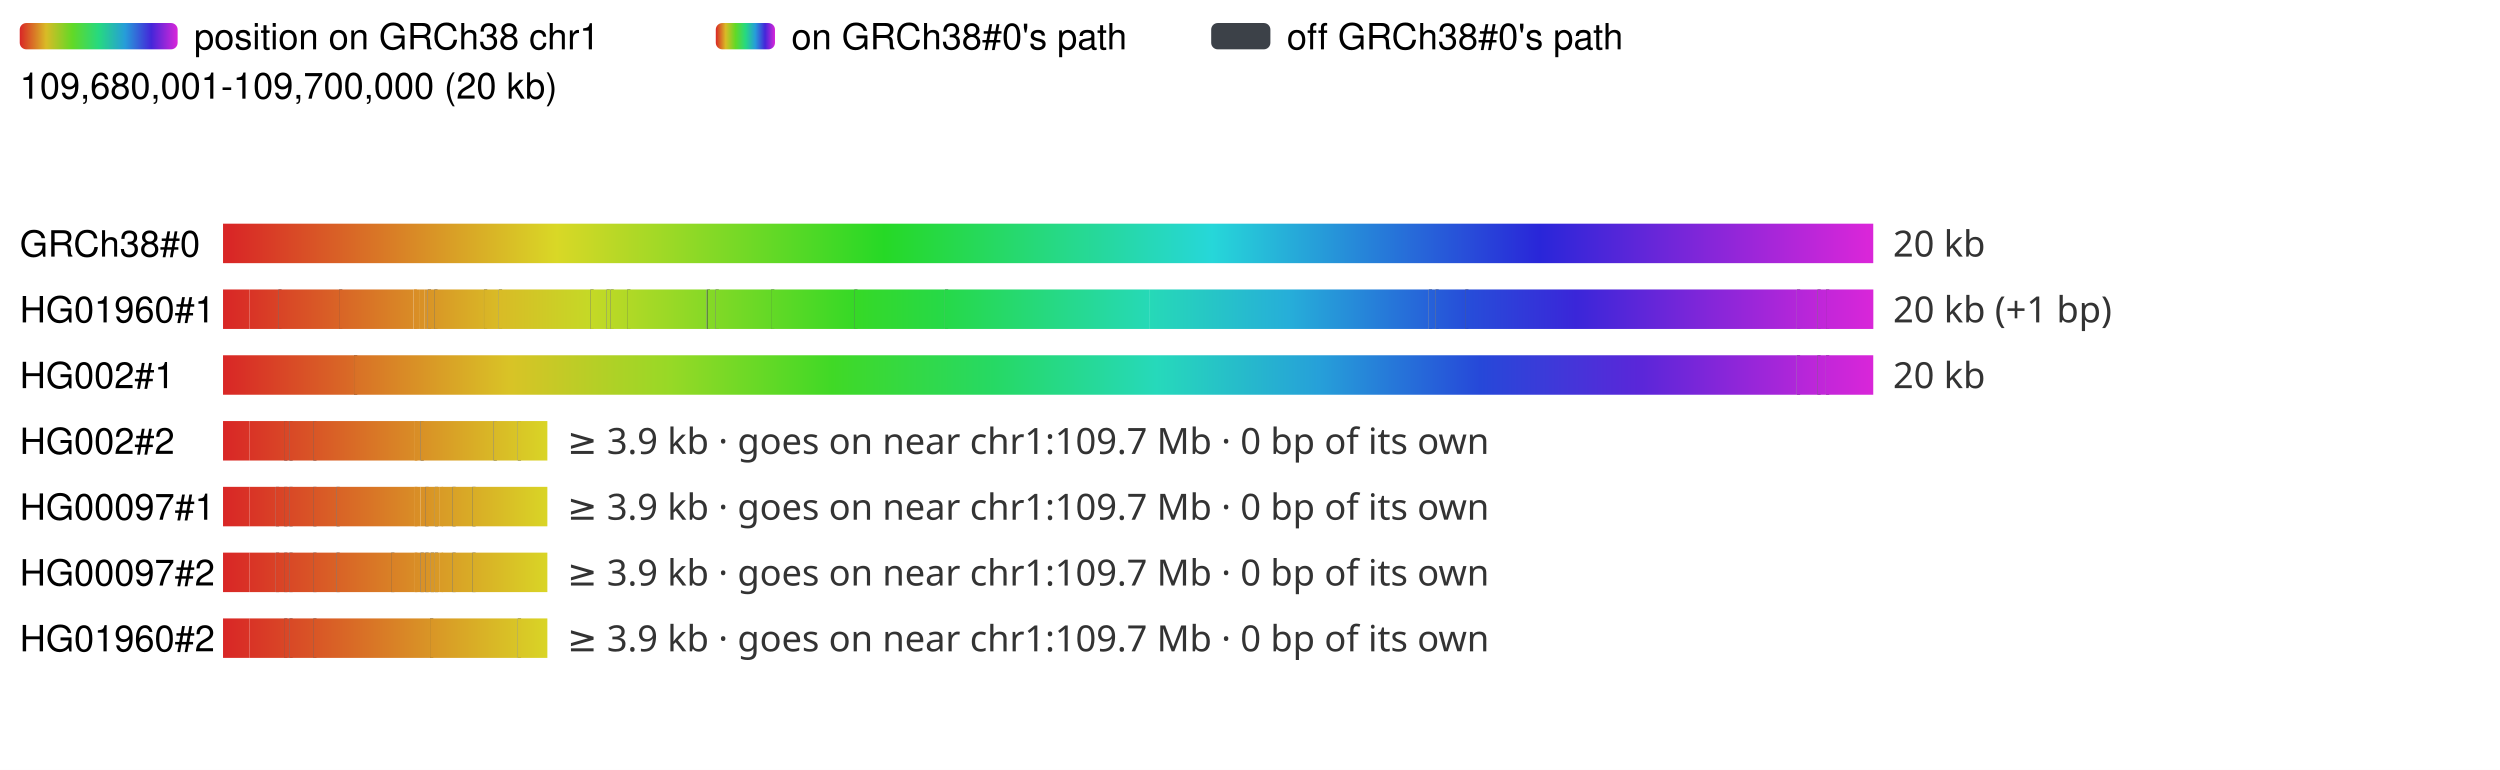
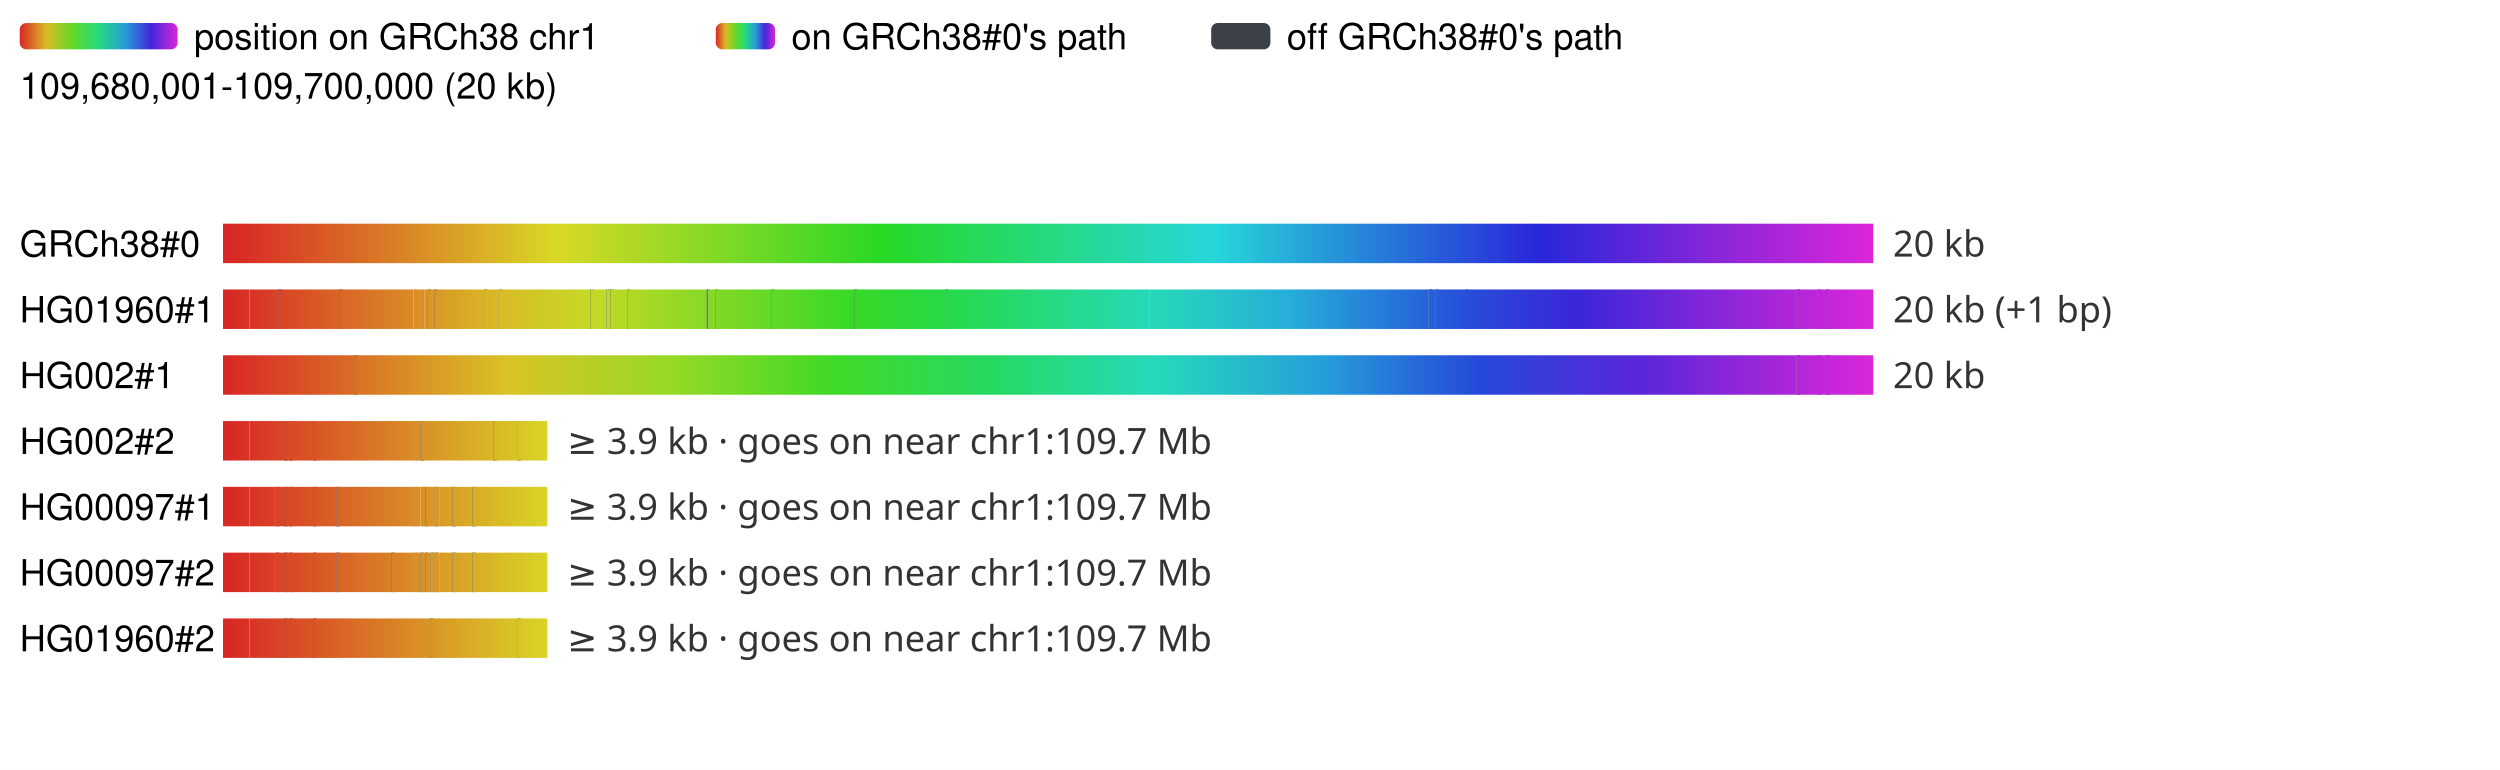
<svg xmlns="http://www.w3.org/2000/svg" width="760" height="234" viewBox="0 0 760 234">
  <rect width="760" height="234" fill="#fff" />
  <g transform="translate(6 2)" font-family="Helvetica, Arial, sans-serif" font-size="11">
    <linearGradient id="key-ramp-0">
      <stop offset="0" stop-color="#d92626" />
      <stop offset="0.167" stop-color="#d9bb26" />
      <stop offset="0.333" stop-color="#62d926" />
      <stop offset="0.5" stop-color="#26d980" />
      <stop offset="0.667" stop-color="#269dd9" />
      <stop offset="0.833" stop-color="#4426d9" />
      <stop offset="1" stop-color="#d926d9" />
    </linearGradient>
    <rect y="5" width="48" height="8" rx="2" fill="url(#key-ramp-0)" />
    <text x="53" y="13">position on GRCh38 chr1</text>
    <text y="28">109,680,001-109,700,000 (20 kb)</text>
  </g>
  <g transform="translate(217.6 2)" font-family="Helvetica, Arial, sans-serif" font-size="11">
    <linearGradient id="rows-key-0-ramp-0">
      <stop offset="0" stop-color="hsl(0, 70%, 50%)" />
      <stop offset="0.167" stop-color="hsl(50, 70%, 50%)" />
      <stop offset="0.333" stop-color="hsl(100, 70%, 50%)" />
      <stop offset="0.5" stop-color="hsl(150, 70%, 50%)" />
      <stop offset="0.667" stop-color="hsl(200, 70%, 50%)" />
      <stop offset="0.833" stop-color="hsl(250, 70%, 50%)" />
      <stop offset="1" stop-color="hsl(300, 70%, 50%)" />
    </linearGradient>
    <rect x="0" y="5" width="18" height="8" rx="2" fill="url(#rows-key-0-ramp-0)" />
    <text x="23" y="13">on GRCh38#0's path</text>
  </g>
  <g transform="translate(368.2 2)" font-family="Helvetica, Arial, sans-serif" font-size="11">
    <rect x="0" y="5" width="18" height="8" rx="2" fill="rgb(60, 65, 72)" />
    <text x="23" y="13">off GRCh38#0's path</text>
  </g>
  <svg y="34" width="760" height="200">
    <rect x="0" y="0" width="760" height="200" fill="rgb(255,255,255)" />
    <g>
      <g data-testid="graph-walk-reference">
        <linearGradient id="walkrow-0-0">
          <stop offset="0" stop-color="hsl(0, 70%, 50%)" />
          <stop offset="0.1" stop-color="hsl(29.524, 70%, 50%)" />
          <stop offset="0.2" stop-color="hsl(59.709, 70%, 50%)" />
          <stop offset="0.3" stop-color="hsl(89.894, 70%, 50%)" />
          <stop offset="0.4" stop-color="hsl(120.078, 70%, 50%)" />
          <stop offset="0.5" stop-color="hsl(150.262, 70%, 50%)" />
          <stop offset="0.6" stop-color="hsl(180.447, 70%, 50%)" />
          <stop offset="0.7" stop-color="hsl(210.631, 70%, 50%)" />
          <stop offset="0.8" stop-color="hsl(240.816, 70%, 50%)" />
          <stop offset="0.9" stop-color="hsl(271.001, 70%, 50%)" />
          <stop offset="1" stop-color="hsl(300, 70%, 50%)" />
        </linearGradient>
        <rect x="67.8" y="34" width="501.667" height="12" fill="url(#walkrow-0-0)" />
        <text x="575.467" y="44" font-family="sans-serif" font-size="11" fill="#333">20 kb</text>
      </g>
      <g data-testid="graph-walk-row">
        <linearGradient id="walkrow-1-0">
          <stop offset="0" stop-color="hsl(0, 70%, 50%)" />
          <stop offset="1" stop-color="hsl(4.185, 70%, 50%)" />
        </linearGradient>
        <rect x="67.8" y="54" width="8.052" height="12" fill="url(#walkrow-1-0)" />
        <linearGradient id="walkrow-1-323">
          <stop offset="0" stop-color="hsl(4.305, 70%, 50%)" />
          <stop offset="1" stop-color="hsl(9.57, 70%, 50%)" />
        </linearGradient>
        <rect x="75.852" y="54" width="8.75" height="12" fill="url(#walkrow-1-323)" />
        <rect x="84.603" y="54" width="1" height="12" fill="rgb(60, 65, 72)" />
        <linearGradient id="walkrow-1-675">
          <stop offset="0" stop-color="hsl(9.585, 70%, 50%)" />
          <stop offset="1" stop-color="hsl(20.685, 70%, 50%)" />
        </linearGradient>
        <rect x="84.628" y="54" width="18.448" height="12" fill="url(#walkrow-1-675)" />
        <rect x="103.076" y="54" width="1" height="12" fill="rgb(60, 65, 72)" />
        <linearGradient id="walkrow-1-1416">
          <stop offset="0" stop-color="hsl(20.7, 70%, 50%)" />
          <stop offset="1" stop-color="hsl(34.305, 70%, 50%)" />
        </linearGradient>
        <rect x="103.101" y="54" width="22.612" height="12" fill="url(#walkrow-1-1416)" />
        <rect x="125.713" y="54" width="1" height="12" fill="hsl(34.373, 70%, 50%)" />
        <linearGradient id="walkrow-1-2330">
          <stop offset="0" stop-color="hsl(34.41, 70%, 50%)" />
          <stop offset="1" stop-color="hsl(35.475, 70%, 50%)" />
        </linearGradient>
        <rect x="125.887" y="54" width="1.77" height="12" fill="url(#walkrow-1-2330)" />
        <rect x="127.657" y="54" width="1.321" height="12" fill="hsl(35.888, 70%, 50%)" />
        <rect x="128.978" y="54" width="1.047" height="12" fill="hsl(36.6, 70%, 50%)" />
        <rect x="130.025" y="54" width="1" height="12" fill="rgb(60, 65, 72)" />
        <linearGradient id="walkrow-1-2498">
          <stop offset="0" stop-color="hsl(36.93, 70%, 50%)" />
          <stop offset="1" stop-color="hsl(38.1, 70%, 50%)" />
        </linearGradient>
        <rect x="130.075" y="54" width="1.945" height="12" fill="url(#walkrow-1-2498)" />
        <rect x="132.02" y="54" width="1" height="12" fill="rgb(60, 65, 72)" />
        <linearGradient id="walkrow-1-2577">
          <stop offset="0" stop-color="hsl(38.115, 70%, 50%)" />
          <stop offset="1" stop-color="hsl(47.19, 70%, 50%)" />
        </linearGradient>
        <rect x="132.045" y="54" width="15.083" height="12" fill="url(#walkrow-1-2577)" />
        <rect x="147.127" y="54" width="1" height="12" fill="rgb(60, 65, 72)" />
        <linearGradient id="walkrow-1-3183">
          <stop offset="0" stop-color="hsl(47.205, 70%, 50%)" />
          <stop offset="1" stop-color="hsl(49.905, 70%, 50%)" />
        </linearGradient>
        <rect x="147.152" y="54" width="4.487" height="12" fill="url(#walkrow-1-3183)" />
        <rect x="151.64" y="54" width="1" height="12" fill="rgb(60, 65, 72)" />
        <linearGradient id="walkrow-1-3364">
          <stop offset="0" stop-color="hsl(49.92, 70%, 50%)" />
          <stop offset="1" stop-color="hsl(66.645, 70%, 50%)" />
        </linearGradient>
        <rect x="151.665" y="54" width="27.797" height="12" fill="url(#walkrow-1-3364)" />
        <rect x="179.462" y="54" width="1" height="12" fill="rgb(60, 65, 72)" />
        <linearGradient id="walkrow-1-4480">
          <stop offset="0" stop-color="hsl(66.66, 70%, 50%)" />
          <stop offset="1" stop-color="hsl(69.615, 70%, 50%)" />
        </linearGradient>
        <rect x="179.487" y="54" width="4.911" height="12" fill="url(#walkrow-1-4480)" />
        <rect x="184.398" y="54" width="1" height="12" fill="rgb(60, 65, 72)" />
        <rect x="184.423" y="54" width="1.147" height="12" fill="hsl(69.975, 70%, 50%)" />
        <rect x="185.57" y="54" width="1" height="12" fill="rgb(60, 65, 72)" />
        <linearGradient id="walkrow-1-4725">
          <stop offset="0" stop-color="hsl(70.335, 70%, 50%)" />
          <stop offset="1" stop-color="hsl(73.38, 70%, 50%)" />
        </linearGradient>
        <rect x="185.594" y="54" width="5.061" height="12" fill="url(#walkrow-1-4725)" />
        <rect x="190.655" y="54" width="1" height="12" fill="rgb(60, 65, 72)" />
        <linearGradient id="walkrow-1-4929">
          <stop offset="0" stop-color="hsl(73.395, 70%, 50%)" />
          <stop offset="1" stop-color="hsl(87.93, 70%, 50%)" />
        </linearGradient>
        <rect x="190.68" y="54" width="24.157" height="12" fill="url(#walkrow-1-4929)" />
        <rect x="214.837" y="54" width="1" height="12" fill="rgb(60, 65, 72)" />
        <linearGradient id="walkrow-1-5908">
          <stop offset="0" stop-color="hsl(87.93, 70%, 50%)" />
          <stop offset="1" stop-color="hsl(89.385, 70%, 50%)" />
        </linearGradient>
        <rect x="215.087" y="54" width="2.418" height="12" fill="url(#walkrow-1-5908)" />
        <rect x="217.505" y="54" width="1" height="12" fill="rgb(60, 65, 72)" />
        <linearGradient id="walkrow-1-6006">
          <stop offset="0" stop-color="hsl(89.4, 70%, 50%)" />
          <stop offset="1" stop-color="hsl(99.555, 70%, 50%)" />
        </linearGradient>
        <rect x="217.53" y="54" width="16.878" height="12" fill="url(#walkrow-1-6006)" />
        <rect x="234.408" y="54" width="1" height="12" fill="rgb(60, 65, 72)" />
        <linearGradient id="walkrow-1-6684">
          <stop offset="0" stop-color="hsl(99.57, 70%, 50%)" />
          <stop offset="1" stop-color="hsl(114.765, 70%, 50%)" />
        </linearGradient>
        <rect x="234.432" y="54" width="25.254" height="12" fill="url(#walkrow-1-6684)" />
        <rect x="259.687" y="54" width="1" height="12" fill="rgb(60, 65, 72)" />
        <linearGradient id="walkrow-1-7698">
          <stop offset="0" stop-color="hsl(114.78, 70%, 50%)" />
          <stop offset="1" stop-color="hsl(131.355, 70%, 50%)" />
        </linearGradient>
        <rect x="259.712" y="54" width="27.548" height="12" fill="url(#walkrow-1-7698)" />
        <rect x="287.259" y="54" width="1" height="12" fill="rgb(60, 65, 72)" />
        <linearGradient id="walkrow-1-8804">
          <stop offset="0" stop-color="hsl(131.37, 70%, 50%)" />
          <stop offset="0.5" stop-color="hsl(150.038, 70%, 50%)" />
          <stop offset="1" stop-color="hsl(168.705, 70%, 50%)" />
        </linearGradient>
        <rect x="287.284" y="54" width="62.051" height="12" fill="url(#walkrow-1-8804)" />
        <linearGradient id="walkrow-1-11293">
          <stop offset="0" stop-color="hsl(168.72, 70%, 50%)" />
          <stop offset="0.5" stop-color="hsl(194.295, 70%, 50%)" />
          <stop offset="1" stop-color="hsl(219.87, 70%, 50%)" />
        </linearGradient>
        <rect x="349.335" y="54" width="85.011" height="12" fill="url(#walkrow-1-11293)" />
        <rect x="434.347" y="54" width="1" height="12" fill="rgb(60, 65, 72)" />
        <linearGradient id="walkrow-1-14704">
          <stop offset="0" stop-color="hsl(219.885, 70%, 50%)" />
          <stop offset="1" stop-color="hsl(221.085, 70%, 50%)" />
        </linearGradient>
        <rect x="434.371" y="54" width="1.994" height="12" fill="url(#walkrow-1-14704)" />
        <rect x="436.366" y="54" width="1" height="12" fill="rgb(60, 65, 72)" />
        <linearGradient id="walkrow-1-14785">
          <stop offset="0" stop-color="hsl(221.1, 70%, 50%)" />
          <stop offset="1" stop-color="hsl(226.53, 70%, 50%)" />
        </linearGradient>
        <rect x="436.391" y="54" width="9.025" height="12" fill="url(#walkrow-1-14785)" />
        <rect x="445.415" y="54" width="1" height="12" fill="rgb(60, 65, 72)" />
        <linearGradient id="walkrow-1-15148">
          <stop offset="0" stop-color="hsl(226.545, 70%, 50%)" />
          <stop offset="0.333" stop-color="hsl(246.765, 70%, 50%)" />
          <stop offset="0.667" stop-color="hsl(266.985, 70%, 50%)" />
          <stop offset="1" stop-color="hsl(287.205, 70%, 50%)" />
        </linearGradient>
        <rect x="445.44" y="54" width="100.817" height="12" fill="url(#walkrow-1-15148)" />
        <rect x="546.258" y="54" width="1" height="12" fill="rgb(60, 65, 72)" />
        <linearGradient id="walkrow-1-19193">
          <stop offset="0" stop-color="hsl(287.22, 70%, 50%)" />
          <stop offset="1" stop-color="hsl(290.955, 70%, 50%)" />
        </linearGradient>
        <rect x="546.282" y="54" width="6.208" height="12" fill="url(#walkrow-1-19193)" />
        <rect x="552.49" y="54" width="1" height="12" fill="rgb(60, 65, 72)" />
        <linearGradient id="walkrow-1-19443">
          <stop offset="0" stop-color="hsl(290.97, 70%, 50%)" />
          <stop offset="1" stop-color="hsl(292.53, 70%, 50%)" />
        </linearGradient>
        <rect x="552.515" y="54" width="2.593" height="12" fill="url(#walkrow-1-19443)" />
        <rect x="555.108" y="54" width="1" height="12" fill="rgb(60, 65, 72)" />
        <linearGradient id="walkrow-1-19548">
          <stop offset="0" stop-color="hsl(292.545, 70%, 50%)" />
          <stop offset="1" stop-color="hsl(300, 70%, 50%)" />
        </linearGradient>
        <rect x="555.133" y="54" width="14.36" height="12" fill="url(#walkrow-1-19548)" />
        <text x="575.492" y="64" font-family="sans-serif" font-size="11" fill="#333">20 kb (+1 bp)</text>
      </g>
      <g data-testid="graph-walk-row">
        <linearGradient id="walkrow-2-0">
          <stop offset="0" stop-color="hsl(0, 70%, 50%)" />
          <stop offset="1" stop-color="hsl(23.295, 70%, 50%)" />
        </linearGradient>
        <rect x="67.8" y="74" width="39.813" height="12" fill="url(#walkrow-2-0)" />
        <rect x="107.613" y="74" width="1" height="12" fill="rgb(60, 65, 72)" />
        <linearGradient id="walkrow-2-1598">
          <stop offset="0" stop-color="hsl(23.31, 70%, 50%)" />
          <stop offset="0.111" stop-color="hsl(52.632, 70%, 50%)" />
          <stop offset="0.222" stop-color="hsl(81.953, 70%, 50%)" />
          <stop offset="0.333" stop-color="hsl(111.275, 70%, 50%)" />
          <stop offset="0.444" stop-color="hsl(140.597, 70%, 50%)" />
          <stop offset="0.556" stop-color="hsl(169.918, 70%, 50%)" />
          <stop offset="0.667" stop-color="hsl(199.24, 70%, 50%)" />
          <stop offset="0.778" stop-color="hsl(228.562, 70%, 50%)" />
          <stop offset="0.889" stop-color="hsl(257.883, 70%, 50%)" />
          <stop offset="1" stop-color="hsl(287.205, 70%, 50%)" />
        </linearGradient>
        <rect x="107.638" y="74" width="438.594" height="12" fill="url(#walkrow-2-1598)" />
        <rect x="546.233" y="74" width="1" height="12" fill="rgb(60, 65, 72)" />
        <linearGradient id="walkrow-2-19192">
          <stop offset="0" stop-color="hsl(287.22, 70%, 50%)" />
          <stop offset="1" stop-color="hsl(290.955, 70%, 50%)" />
        </linearGradient>
        <rect x="546.258" y="74" width="6.208" height="12" fill="url(#walkrow-2-19192)" />
        <rect x="552.465" y="74" width="1" height="12" fill="rgb(60, 65, 72)" />
        <linearGradient id="walkrow-2-19442">
          <stop offset="0" stop-color="hsl(290.97, 70%, 50%)" />
          <stop offset="1" stop-color="hsl(292.53, 70%, 50%)" />
        </linearGradient>
        <rect x="552.49" y="74" width="2.593" height="12" fill="url(#walkrow-2-19442)" />
        <rect x="555.083" y="74" width="1" height="12" fill="rgb(60, 65, 72)" />
        <linearGradient id="walkrow-2-19547">
          <stop offset="0" stop-color="hsl(292.545, 70%, 50%)" />
          <stop offset="1" stop-color="hsl(300, 70%, 50%)" />
        </linearGradient>
        <rect x="555.108" y="74" width="14.36" height="12" fill="url(#walkrow-2-19547)" />
        <text x="575.467" y="84" font-family="sans-serif" font-size="11" fill="#333">20 kb</text>
      </g>
      <g data-testid="graph-walk-row">
        <linearGradient id="walkrow-3-0">
          <stop offset="0" stop-color="hsl(0, 70%, 50%)" />
          <stop offset="1" stop-color="hsl(4.185, 70%, 50%)" />
        </linearGradient>
        <rect x="67.8" y="94" width="8.052" height="12" fill="url(#walkrow-3-0)" />
        <linearGradient id="walkrow-3-323">
          <stop offset="0" stop-color="hsl(4.2, 70%, 50%)" />
          <stop offset="1" stop-color="hsl(10.53, 70%, 50%)" />
        </linearGradient>
        <rect x="75.852" y="94" width="10.52" height="12" fill="url(#walkrow-3-323)" />
        <rect x="86.373" y="94" width="1" height="12" fill="rgb(60, 65, 72)" />
        <rect x="86.398" y="94" width="1.571" height="12" fill="hsl(11.018, 70%, 50%)" />
        <rect x="87.968" y="94" width="1" height="12" fill="rgb(60, 65, 72)" />
        <linearGradient id="walkrow-3-810">
          <stop offset="0" stop-color="hsl(11.505, 70%, 50%)" />
          <stop offset="1" stop-color="hsl(15.855, 70%, 50%)" />
        </linearGradient>
        <rect x="87.993" y="94" width="7.23" height="12" fill="url(#walkrow-3-810)" />
        <rect x="95.223" y="94" width="1" height="12" fill="rgb(60, 65, 72)" />
        <linearGradient id="walkrow-3-1101">
          <stop offset="0" stop-color="hsl(15.87, 70%, 50%)" />
          <stop offset="1" stop-color="hsl(34.305, 70%, 50%)" />
        </linearGradient>
        <rect x="95.248" y="94" width="30.639" height="12" fill="url(#walkrow-3-1101)" />
        <rect x="125.887" y="94" width="1" height="12" fill="hsl(34.373, 70%, 50%)" />
        <linearGradient id="walkrow-3-2337">
          <stop offset="0" stop-color="hsl(34.41, 70%, 50%)" />
          <stop offset="1" stop-color="hsl(35.475, 70%, 50%)" />
        </linearGradient>
        <rect x="126.062" y="94" width="1.77" height="12" fill="url(#walkrow-3-2337)" />
        <rect x="127.832" y="94" width="1" height="12" fill="rgb(60, 65, 72)" />
        <linearGradient id="walkrow-3-2409">
          <stop offset="0" stop-color="hsl(35.49, 70%, 50%)" />
          <stop offset="1" stop-color="hsl(48.84, 70%, 50%)" />
        </linearGradient>
        <rect x="127.856" y="94" width="22.188" height="12" fill="url(#walkrow-3-2409)" />
        <rect x="150.044" y="94" width="1" height="12" fill="rgb(60, 65, 72)" />
        <linearGradient id="walkrow-3-3300">
          <stop offset="0" stop-color="hsl(48.855, 70%, 50%)" />
          <stop offset="1" stop-color="hsl(53.265, 70%, 50%)" />
        </linearGradient>
        <rect x="150.069" y="94" width="7.329" height="12" fill="url(#walkrow-3-3300)" />
        <rect x="157.399" y="94" width="1" height="12" fill="rgb(60, 65, 72)" />
        <linearGradient id="walkrow-3-3595">
          <stop offset="0" stop-color="hsl(53.28, 70%, 50%)" />
          <stop offset="1" stop-color="hsl(58.68, 70%, 50%)" />
        </linearGradient>
        <rect x="157.424" y="94" width="8.975" height="12" fill="url(#walkrow-3-3595)" />
-         <text x="172.398" y="104" font-family="sans-serif" font-size="11" fill="#333">≥ 3.9 kb · goes on near chr1:109.7 Mb · 0 bp of its own</text>
+         <text x="172.398" y="104" font-family="sans-serif" font-size="11" fill="#333">≥ 3.9 kb · goes on near chr1:109.7 Mb</text>
      </g>
      <g data-testid="graph-walk-row">
        <linearGradient id="walkrow-4-0">
          <stop offset="0" stop-color="hsl(0, 70%, 50%)" />
          <stop offset="1" stop-color="hsl(4.185, 70%, 50%)" />
        </linearGradient>
        <rect x="67.8" y="114" width="8.052" height="12" fill="url(#walkrow-4-0)" />
        <linearGradient id="walkrow-4-323">
          <stop offset="0" stop-color="hsl(4.2, 70%, 50%)" />
          <stop offset="1" stop-color="hsl(9.015, 70%, 50%)" />
        </linearGradient>
        <rect x="75.852" y="114" width="8.003" height="12" fill="url(#walkrow-4-323)" />
        <rect x="83.855" y="114" width="1" height="12" fill="rgb(60, 65, 72)" />
        <linearGradient id="walkrow-4-645">
          <stop offset="0" stop-color="hsl(9.03, 70%, 50%)" />
          <stop offset="1" stop-color="hsl(10.53, 70%, 50%)" />
        </linearGradient>
        <rect x="83.88" y="114" width="2.493" height="12" fill="url(#walkrow-4-645)" />
        <rect x="86.373" y="114" width="1" height="12" fill="rgb(60, 65, 72)" />
        <rect x="86.398" y="114" width="1.571" height="12" fill="hsl(11.018, 70%, 50%)" />
        <rect x="87.968" y="114" width="1" height="12" fill="rgb(60, 65, 72)" />
        <linearGradient id="walkrow-4-810">
          <stop offset="0" stop-color="hsl(11.505, 70%, 50%)" />
          <stop offset="1" stop-color="hsl(15.855, 70%, 50%)" />
        </linearGradient>
        <rect x="87.993" y="114" width="7.23" height="12" fill="url(#walkrow-4-810)" />
        <rect x="95.223" y="114" width="1" height="12" fill="rgb(60, 65, 72)" />
        <linearGradient id="walkrow-4-1101">
          <stop offset="0" stop-color="hsl(15.87, 70%, 50%)" />
          <stop offset="1" stop-color="hsl(20.1, 70%, 50%)" />
        </linearGradient>
        <rect x="95.248" y="114" width="7.03" height="12" fill="url(#walkrow-4-1101)" />
        <rect x="102.278" y="114" width="1" height="12" fill="rgb(60, 65, 72)" />
        <linearGradient id="walkrow-4-1384">
          <stop offset="0" stop-color="hsl(20.115, 70%, 50%)" />
          <stop offset="1" stop-color="hsl(34.305, 70%, 50%)" />
        </linearGradient>
        <rect x="102.303" y="114" width="23.584" height="12" fill="url(#walkrow-4-1384)" />
        <rect x="125.887" y="114" width="1" height="12" fill="hsl(34.373, 70%, 50%)" />
        <linearGradient id="walkrow-4-2337">
          <stop offset="0" stop-color="hsl(34.41, 70%, 50%)" />
          <stop offset="1" stop-color="hsl(35.475, 70%, 50%)" />
        </linearGradient>
        <rect x="126.062" y="114" width="1.77" height="12" fill="url(#walkrow-4-2337)" />
        <rect x="127.832" y="114" width="1.471" height="12" fill="hsl(35.933, 70%, 50%)" />
        <rect x="129.302" y="114" width="1" height="12" fill="rgb(60, 65, 72)" />
        <linearGradient id="walkrow-4-2468">
          <stop offset="0" stop-color="hsl(36.375, 70%, 50%)" />
          <stop offset="1" stop-color="hsl(38.1, 70%, 50%)" />
        </linearGradient>
        <rect x="129.327" y="114" width="2.867" height="12" fill="url(#walkrow-4-2468)" />
        <rect x="132.194" y="114" width="1" height="12" fill="rgb(60, 65, 72)" />
        <rect x="132.219" y="114" width="1.496" height="12" fill="hsl(38.565, 70%, 50%)" />
        <rect x="133.715" y="114" width="1" height="12" fill="hsl(39.188, 70%, 50%)" />
        <linearGradient id="walkrow-4-2665">
          <stop offset="0" stop-color="hsl(39.33, 70%, 50%)" />
          <stop offset="1" stop-color="hsl(41.31, 70%, 50%)" />
        </linearGradient>
        <rect x="134.239" y="114" width="3.291" height="12" fill="url(#walkrow-4-2665)" />
        <rect x="137.529" y="114" width="1" height="12" fill="rgb(60, 65, 72)" />
        <linearGradient id="walkrow-4-2798">
          <stop offset="0" stop-color="hsl(41.325, 70%, 50%)" />
          <stop offset="1" stop-color="hsl(44.955, 70%, 50%)" />
        </linearGradient>
        <rect x="137.554" y="114" width="6.033" height="12" fill="url(#walkrow-4-2798)" />
        <rect x="143.587" y="114" width="1" height="12" fill="rgb(60, 65, 72)" />
        <linearGradient id="walkrow-4-3041">
          <stop offset="0" stop-color="hsl(44.97, 70%, 50%)" />
          <stop offset="1" stop-color="hsl(58.68, 70%, 50%)" />
        </linearGradient>
        <rect x="143.612" y="114" width="22.786" height="12" fill="url(#walkrow-4-3041)" />
-         <text x="172.398" y="124" font-family="sans-serif" font-size="11" fill="#333">≥ 3.9 kb · goes on near chr1:109.7 Mb · 0 bp of its own</text>
+         <text x="172.398" y="124" font-family="sans-serif" font-size="11" fill="#333">≥ 3.9 kb · goes on near chr1:109.7 Mb</text>
      </g>
      <g data-testid="graph-walk-row">
        <linearGradient id="walkrow-5-0">
          <stop offset="0" stop-color="hsl(0, 70%, 50%)" />
          <stop offset="1" stop-color="hsl(4.185, 70%, 50%)" />
        </linearGradient>
        <rect x="67.8" y="134" width="8.052" height="12" fill="url(#walkrow-5-0)" />
        <linearGradient id="walkrow-5-323">
          <stop offset="0" stop-color="hsl(4.2, 70%, 50%)" />
          <stop offset="1" stop-color="hsl(9.015, 70%, 50%)" />
        </linearGradient>
        <rect x="75.852" y="134" width="8.003" height="12" fill="url(#walkrow-5-323)" />
        <rect x="83.855" y="134" width="1" height="12" fill="rgb(60, 65, 72)" />
        <linearGradient id="walkrow-5-645">
          <stop offset="0" stop-color="hsl(9.03, 70%, 50%)" />
          <stop offset="1" stop-color="hsl(10.53, 70%, 50%)" />
        </linearGradient>
        <rect x="83.88" y="134" width="2.493" height="12" fill="url(#walkrow-5-645)" />
        <rect x="86.373" y="134" width="1" height="12" fill="rgb(60, 65, 72)" />
        <rect x="86.398" y="134" width="1.571" height="12" fill="hsl(11.018, 70%, 50%)" />
        <rect x="87.968" y="134" width="1" height="12" fill="rgb(60, 65, 72)" />
        <linearGradient id="walkrow-5-810">
          <stop offset="0" stop-color="hsl(11.505, 70%, 50%)" />
          <stop offset="1" stop-color="hsl(15.855, 70%, 50%)" />
        </linearGradient>
        <rect x="87.993" y="134" width="7.23" height="12" fill="url(#walkrow-5-810)" />
        <rect x="95.223" y="134" width="1" height="12" fill="rgb(60, 65, 72)" />
        <linearGradient id="walkrow-5-1101">
          <stop offset="0" stop-color="hsl(15.87, 70%, 50%)" />
          <stop offset="1" stop-color="hsl(20.1, 70%, 50%)" />
        </linearGradient>
        <rect x="95.248" y="134" width="7.03" height="12" fill="url(#walkrow-5-1101)" />
        <rect x="102.278" y="134" width="1" height="12" fill="rgb(60, 65, 72)" />
        <linearGradient id="walkrow-5-1384">
          <stop offset="0" stop-color="hsl(20.115, 70%, 50%)" />
          <stop offset="1" stop-color="hsl(30.105, 70%, 50%)" />
        </linearGradient>
        <rect x="102.303" y="134" width="16.603" height="12" fill="url(#walkrow-5-1384)" />
        <rect x="118.907" y="134" width="1" height="12" fill="rgb(60, 65, 72)" />
        <linearGradient id="walkrow-5-2051">
          <stop offset="0" stop-color="hsl(30.12, 70%, 50%)" />
          <stop offset="1" stop-color="hsl(34.305, 70%, 50%)" />
        </linearGradient>
        <rect x="118.932" y="134" width="6.955" height="12" fill="url(#walkrow-5-2051)" />
        <rect x="125.887" y="134" width="1" height="12" fill="hsl(34.373, 70%, 50%)" />
        <linearGradient id="walkrow-5-2337">
          <stop offset="0" stop-color="hsl(34.41, 70%, 50%)" />
          <stop offset="1" stop-color="hsl(35.475, 70%, 50%)" />
        </linearGradient>
        <rect x="126.062" y="134" width="1.77" height="12" fill="url(#walkrow-5-2337)" />
        <rect x="127.832" y="134" width="1" height="12" fill="rgb(60, 65, 72)" />
        <rect x="127.856" y="134" width="1.446" height="12" fill="hsl(35.925, 70%, 50%)" />
        <rect x="129.302" y="134" width="1" height="12" fill="rgb(60, 65, 72)" />
        <rect x="129.327" y="134" width="1.62" height="12" fill="hsl(36.862, 70%, 50%)" />
        <rect x="130.948" y="134" width="1" height="12" fill="rgb(60, 65, 72)" />
        <rect x="130.973" y="134" width="1.222" height="12" fill="hsl(37.733, 70%, 50%)" />
        <rect x="132.194" y="134" width="1" height="12" fill="rgb(60, 65, 72)" />
        <rect x="132.219" y="134" width="1.496" height="12" fill="hsl(38.565, 70%, 50%)" />
        <rect x="133.715" y="134" width="1" height="12" fill="hsl(39.188, 70%, 50%)" />
        <linearGradient id="walkrow-5-2665">
          <stop offset="0" stop-color="hsl(39.33, 70%, 50%)" />
          <stop offset="1" stop-color="hsl(41.31, 70%, 50%)" />
        </linearGradient>
        <rect x="134.239" y="134" width="3.291" height="12" fill="url(#walkrow-5-2665)" />
        <rect x="137.529" y="134" width="1" height="12" fill="rgb(60, 65, 72)" />
        <linearGradient id="walkrow-5-2798">
          <stop offset="0" stop-color="hsl(41.325, 70%, 50%)" />
          <stop offset="1" stop-color="hsl(44.955, 70%, 50%)" />
        </linearGradient>
        <rect x="137.554" y="134" width="6.033" height="12" fill="url(#walkrow-5-2798)" />
        <rect x="143.587" y="134" width="1" height="12" fill="rgb(60, 65, 72)" />
        <linearGradient id="walkrow-5-3041">
          <stop offset="0" stop-color="hsl(44.97, 70%, 50%)" />
          <stop offset="1" stop-color="hsl(58.68, 70%, 50%)" />
        </linearGradient>
        <rect x="143.612" y="134" width="22.786" height="12" fill="url(#walkrow-5-3041)" />
-         <text x="172.398" y="144" font-family="sans-serif" font-size="11" fill="#333">≥ 3.9 kb · goes on near chr1:109.7 Mb · 0 bp of its own</text>
+         <text x="172.398" y="144" font-family="sans-serif" font-size="11" fill="#333">≥ 3.9 kb · goes on near chr1:109.7 Mb</text>
      </g>
      <g data-testid="graph-walk-row">
        <linearGradient id="walkrow-6-0">
          <stop offset="0" stop-color="hsl(0, 70%, 50%)" />
          <stop offset="1" stop-color="hsl(4.185, 70%, 50%)" />
        </linearGradient>
        <rect x="67.8" y="154" width="8.052" height="12" fill="url(#walkrow-6-0)" />
        <linearGradient id="walkrow-6-323">
          <stop offset="0" stop-color="hsl(4.2, 70%, 50%)" />
          <stop offset="1" stop-color="hsl(10.53, 70%, 50%)" />
        </linearGradient>
        <rect x="75.852" y="154" width="10.52" height="12" fill="url(#walkrow-6-323)" />
        <rect x="86.373" y="154" width="1" height="12" fill="rgb(60, 65, 72)" />
        <rect x="86.398" y="154" width="1.571" height="12" fill="hsl(11.018, 70%, 50%)" />
        <rect x="87.968" y="154" width="1" height="12" fill="rgb(60, 65, 72)" />
        <linearGradient id="walkrow-6-810">
          <stop offset="0" stop-color="hsl(11.505, 70%, 50%)" />
          <stop offset="1" stop-color="hsl(15.855, 70%, 50%)" />
        </linearGradient>
        <rect x="87.993" y="154" width="7.23" height="12" fill="url(#walkrow-6-810)" />
        <rect x="95.223" y="154" width="1" height="12" fill="rgb(60, 65, 72)" />
        <linearGradient id="walkrow-6-1101">
          <stop offset="0" stop-color="hsl(15.87, 70%, 50%)" />
          <stop offset="1" stop-color="hsl(37.215, 70%, 50%)" />
        </linearGradient>
        <rect x="95.248" y="154" width="35.475" height="12" fill="url(#walkrow-6-1101)" />
        <rect x="130.723" y="154" width="1" height="12" fill="rgb(60, 65, 72)" />
        <linearGradient id="walkrow-6-2525">
          <stop offset="0" stop-color="hsl(37.23, 70%, 50%)" />
          <stop offset="1" stop-color="hsl(53.265, 70%, 50%)" />
        </linearGradient>
        <rect x="130.748" y="154" width="26.65" height="12" fill="url(#walkrow-6-2525)" />
        <rect x="157.399" y="154" width="1" height="12" fill="rgb(60, 65, 72)" />
        <linearGradient id="walkrow-6-3595">
          <stop offset="0" stop-color="hsl(53.28, 70%, 50%)" />
          <stop offset="1" stop-color="hsl(58.68, 70%, 50%)" />
        </linearGradient>
        <rect x="157.424" y="154" width="8.975" height="12" fill="url(#walkrow-6-3595)" />
-         <text x="172.398" y="164" font-family="sans-serif" font-size="11" fill="#333">≥ 3.9 kb · goes on near chr1:109.7 Mb · 0 bp of its own</text>
+         <text x="172.398" y="164" font-family="sans-serif" font-size="11" fill="#333">≥ 3.9 kb · goes on near chr1:109.7 Mb</text>
      </g>
    </g>
    <rect x="4" y="33" width="53.6" height="14" fill="#fff" fill-opacity="0.85" />
    <text x="6" y="44" font-family="Helvetica, Arial, sans-serif" font-size="11" stroke="#fff" stroke-width="3" paint-order="stroke">GRCh38#0</text>
    <rect x="4" y="53" width="59.8" height="14" fill="#fff" fill-opacity="0.85" />
    <text x="6" y="64" font-family="Helvetica, Arial, sans-serif" font-size="11" stroke="#fff" stroke-width="3" paint-order="stroke">HG01960#1</text>
    <rect x="4" y="73" width="47.4" height="14" fill="#fff" fill-opacity="0.85" />
    <text x="6" y="84" font-family="Helvetica, Arial, sans-serif" font-size="11" stroke="#fff" stroke-width="3" paint-order="stroke">HG002#1</text>
    <rect x="4" y="93" width="47.4" height="14" fill="#fff" fill-opacity="0.85" />
    <text x="6" y="104" font-family="Helvetica, Arial, sans-serif" font-size="11" stroke="#fff" stroke-width="3" paint-order="stroke">HG002#2</text>
    <rect x="4" y="113" width="59.8" height="14" fill="#fff" fill-opacity="0.85" />
    <text x="6" y="124" font-family="Helvetica, Arial, sans-serif" font-size="11" stroke="#fff" stroke-width="3" paint-order="stroke">HG00097#1</text>
    <rect x="4" y="133" width="59.8" height="14" fill="#fff" fill-opacity="0.85" />
    <text x="6" y="144" font-family="Helvetica, Arial, sans-serif" font-size="11" stroke="#fff" stroke-width="3" paint-order="stroke">HG00097#2</text>
    <rect x="4" y="153" width="59.8" height="14" fill="#fff" fill-opacity="0.85" />
    <text x="6" y="164" font-family="Helvetica, Arial, sans-serif" font-size="11" stroke="#fff" stroke-width="3" paint-order="stroke">HG01960#2</text>
  </svg>
</svg>
